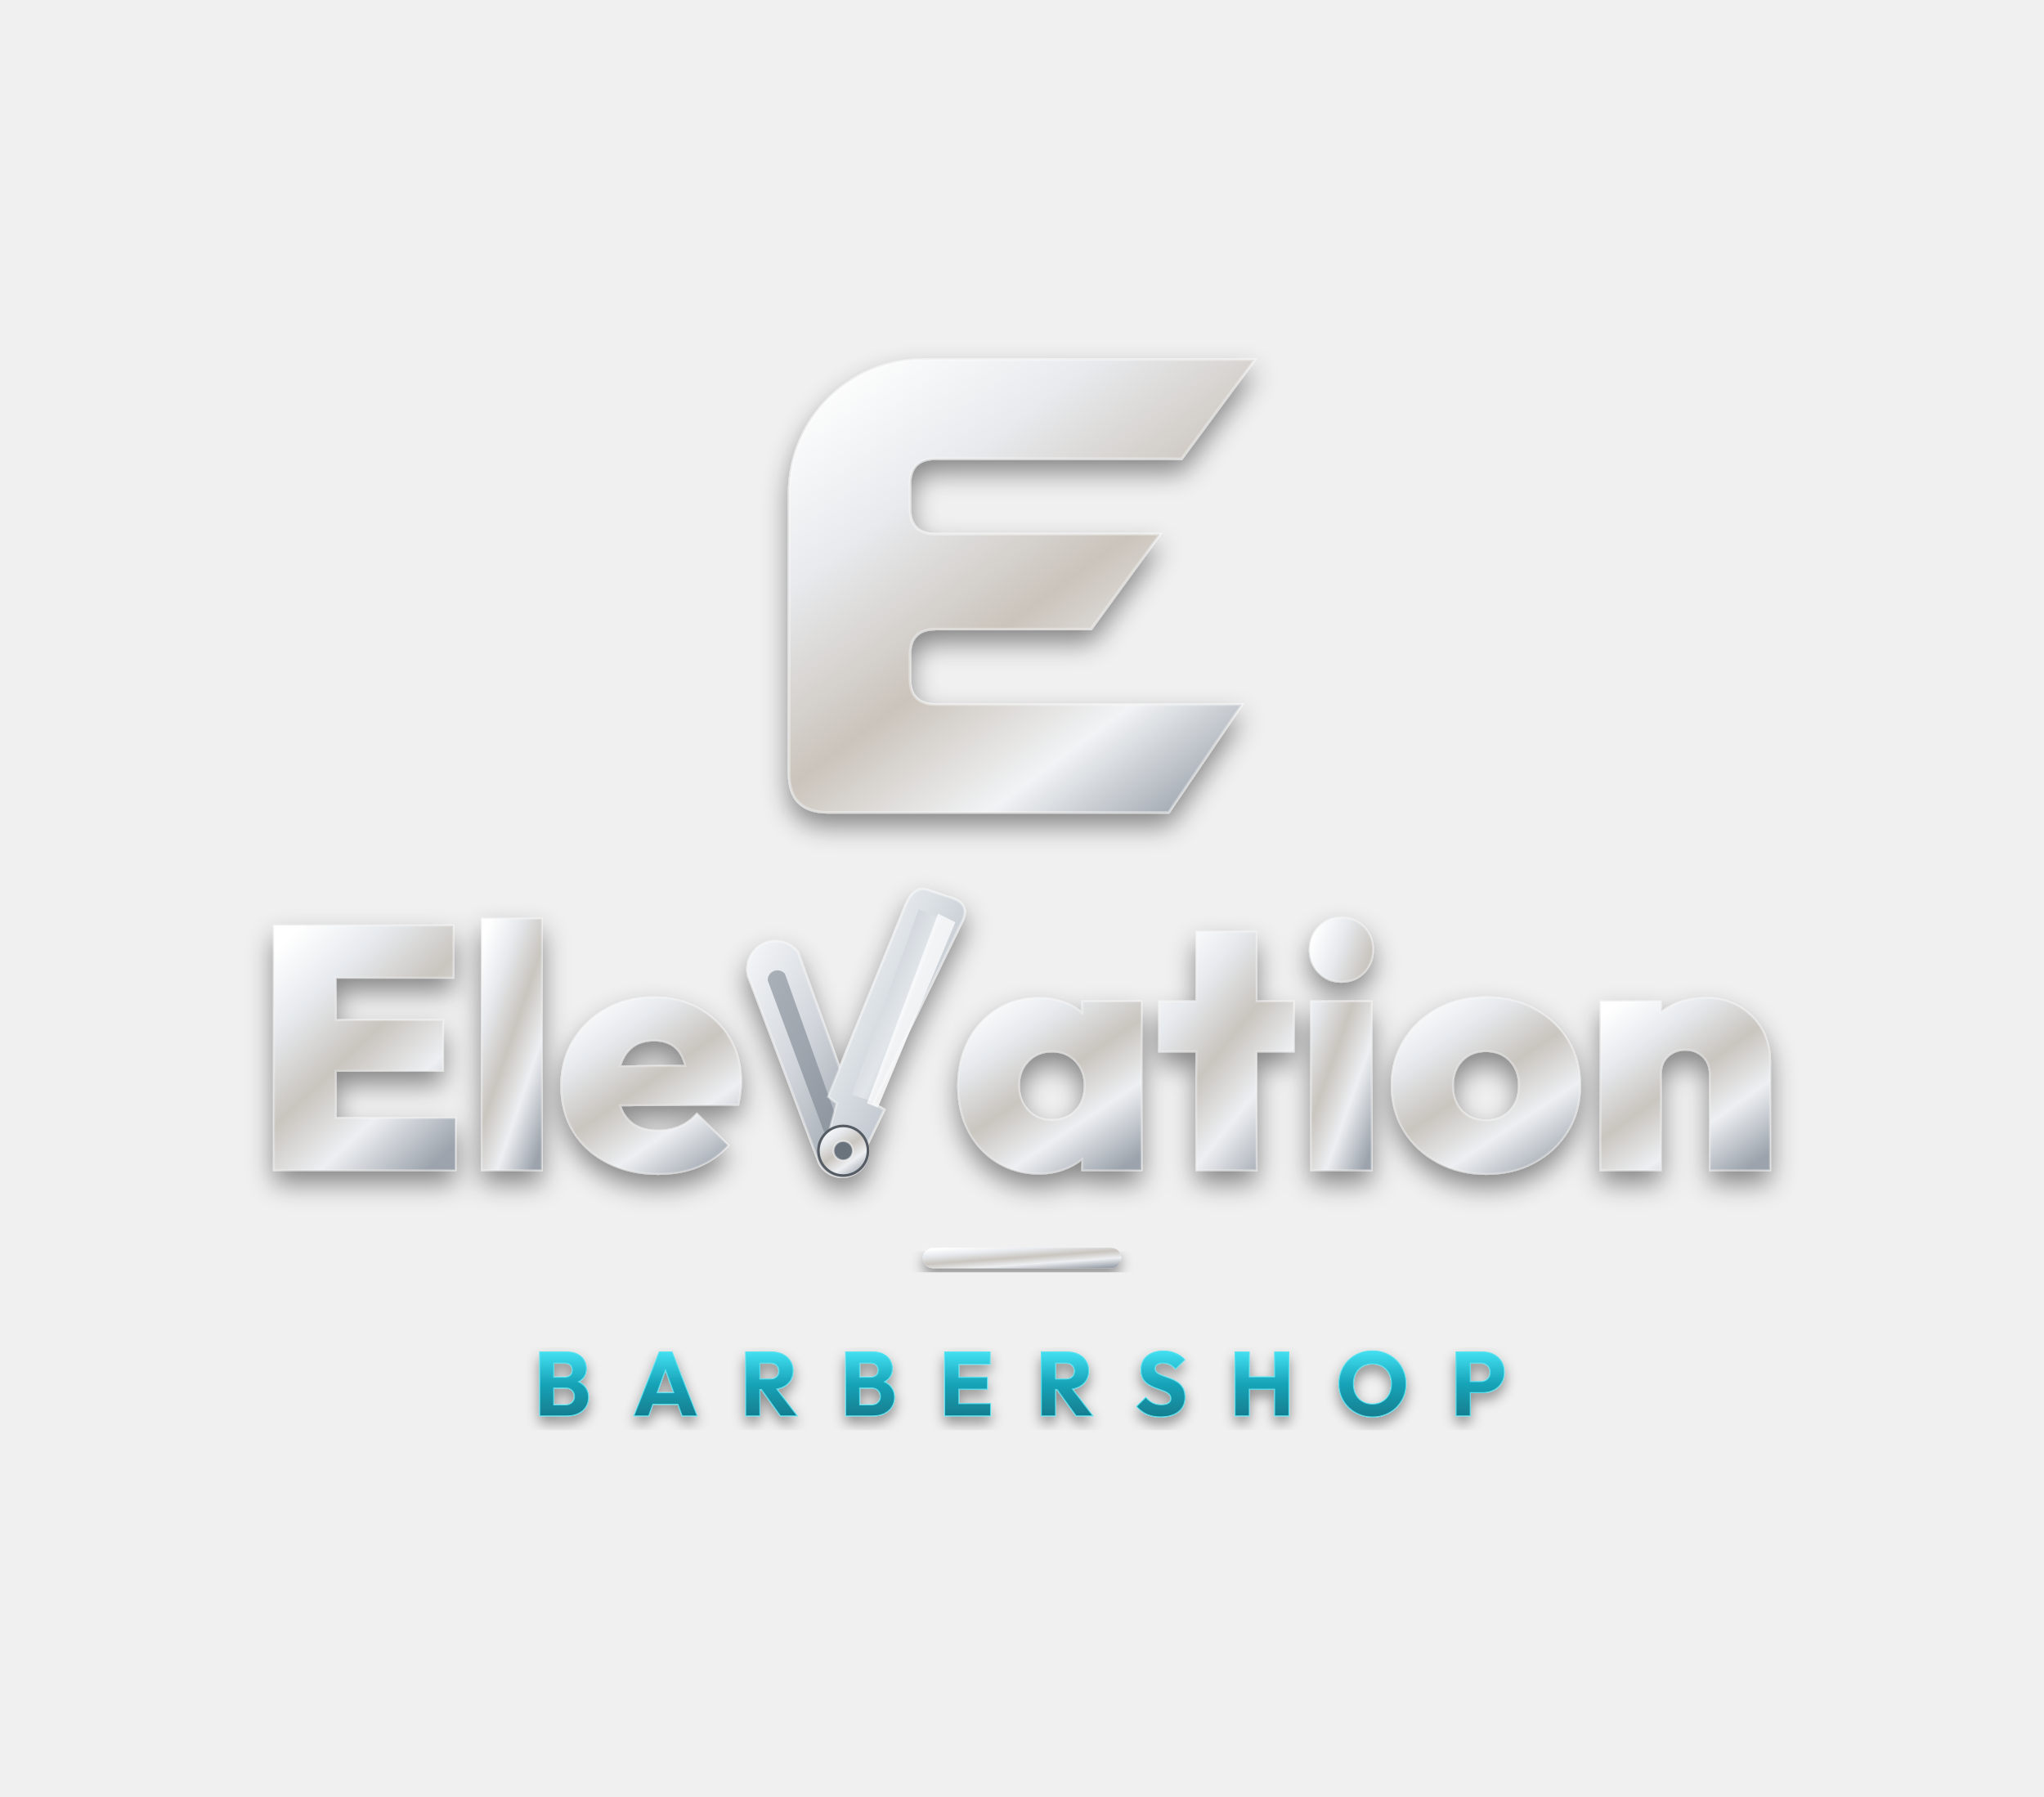
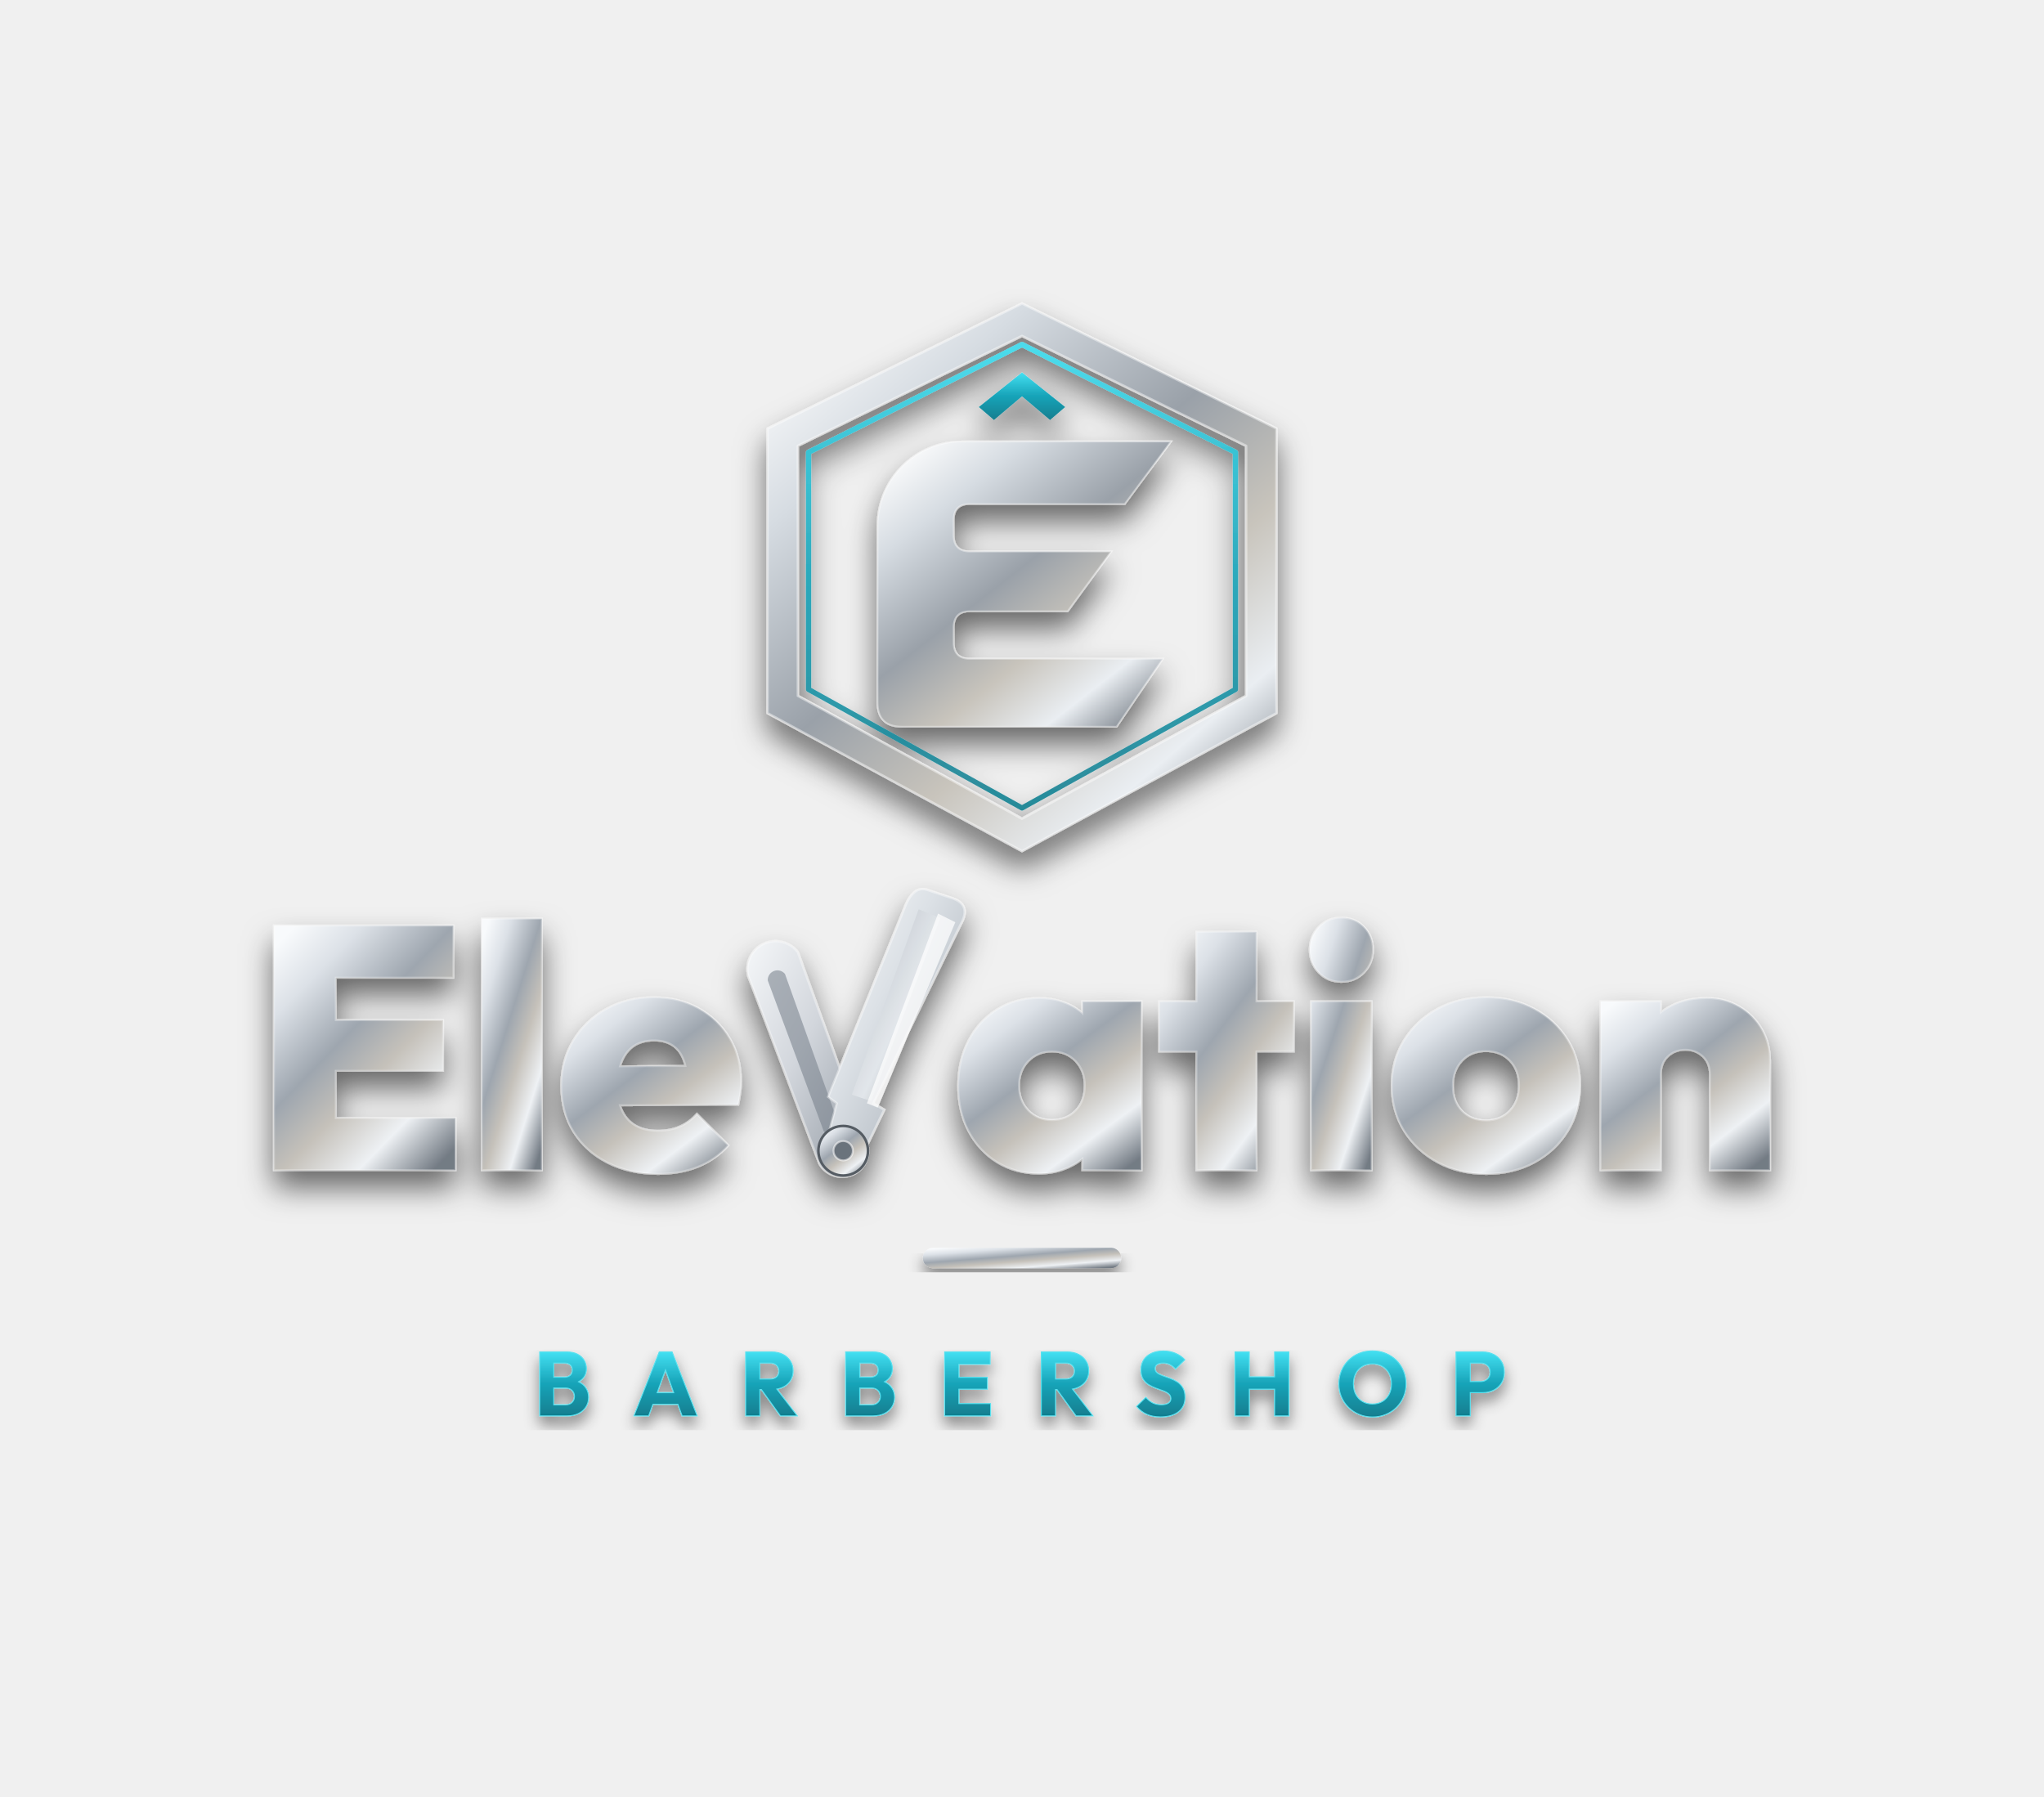
<svg xmlns="http://www.w3.org/2000/svg" viewBox="0 0 1024 900" width="1024" height="900">
  <defs>
    <radialGradient id="slateBgGrad" cx="50%" cy="28%" r="72%" fx="50%" fy="20%">
      <stop offset="0%" stop-color="#2D363E" />
      <stop offset="55%" stop-color="#1F252A" />
      <stop offset="100%" stop-color="#161B1F" />
    </radialGradient>
-     <linearGradient id="silverGrad" x1="15%" y1="0%" x2="85%" y2="100%">
+     <linearGradient id="silverGrad" x1="12%" y1="0%" x2="88%" y2="100%">
+       <stop offset="0%" stop-color="#F8FAFC" />
+       <stop offset="18%" stop-color="#DCE1E7" />
+       <stop offset="42%" stop-color="#9EA6AF" />
+       <stop offset="60%" stop-color="#C5C1BA" />
+       <stop offset="80%" stop-color="#EEF1F4" />
+       <stop offset="100%" stop-color="#737B84" />
+     </linearGradient>
+     <linearGradient id="monogramGrad" x1="10%" y1="0%" x2="90%" y2="100%">
      <stop offset="0%" stop-color="#FFFFFF" />
-       <stop offset="22%" stop-color="#E7EAEE" />
-       <stop offset="48%" stop-color="#C9C5BF" />
-       <stop offset="72%" stop-color="#EDEFF2" />
-       <stop offset="100%" stop-color="#9CA3AC" />
-     </linearGradient>
-     <linearGradient id="monogramGrad" x1="12%" y1="0%" x2="88%" y2="100%">
-       <stop offset="0%" stop-color="#FFFFFF" />
-       <stop offset="26%" stop-color="#E8EAED" />
-       <stop offset="54%" stop-color="#CBC4BC" />
-       <stop offset="78%" stop-color="#F1F3F5" />
-       <stop offset="100%" stop-color="#9BA2AB" />
+       <stop offset="20%" stop-color="#D6DCE2" />
+       <stop offset="46%" stop-color="#9AA1A9" />
+       <stop offset="66%" stop-color="#C8C4BC" />
+       <stop offset="84%" stop-color="#EAEEF2" />
+       <stop offset="100%" stop-color="#737B84" />
    </linearGradient>
    <linearGradient id="handleGrad" x1="0%" y1="0%" x2="100%" y2="100%">
      <stop offset="0%" stop-color="#F5F7F9" />
      <stop offset="45%" stop-color="#D2D6DC" />
      <stop offset="100%" stop-color="#8F97A0" />
    </linearGradient>
    <linearGradient id="bladeGrad" x1="0%" y1="0%" x2="100%" y2="100%">
      <stop offset="0%" stop-color="#FFFFFF" />
      <stop offset="40%" stop-color="#DCE1E6" />
      <stop offset="100%" stop-color="#9AA2AB" />
    </linearGradient>
    <linearGradient id="bladeHollowGrad" x1="0%" y1="0%" x2="100%" y2="100%">
      <stop offset="0%" stop-color="#A6AEB7" />
      <stop offset="55%" stop-color="#E4E8EC" />
      <stop offset="100%" stop-color="#7F8790" />
    </linearGradient>
    <linearGradient id="tealGrad" x1="0%" y1="0%" x2="0%" y2="100%">
      <stop offset="0%" stop-color="#42E0F2" />
      <stop offset="48%" stop-color="#19A5BA" />
      <stop offset="100%" stop-color="#117E8F" />
    </linearGradient>
-     <filter id="softShadow" x="-15%" y="-15%" width="130%" height="135%">
-       <feDropShadow dx="0" dy="6" stdDeviation="6" flood-color="#000000" flood-opacity="0.45" />
+     <filter id="softShadow" x="-18%" y="-18%" width="136%" height="145%">
+       <feDropShadow dx="0" dy="3" stdDeviation="1.5" flood-color="#0B0E11" flood-opacity="0.85" />
+       <feDropShadow dx="0" dy="8" stdDeviation="7" flood-color="#000000" flood-opacity="0.58" />
    </filter>
    <filter id="subtleShadow" x="-15%" y="-15%" width="130%" height="135%">
-       <feDropShadow dx="0" dy="3" stdDeviation="3" flood-color="#000000" flood-opacity="0.42" />
+       <feDropShadow dx="0" dy="2" stdDeviation="1.2" flood-color="#0B0E11" flood-opacity="0.75" />
+       <feDropShadow dx="0" dy="4" stdDeviation="3.5" flood-color="#000000" flood-opacity="0.45" />
    </filter>
  </defs>
  <g transform="translate(512.00, 502.00) scale(1.08)">
    <g transform="translate(-108.00, -298) scale(1.0)" filter="url(#softShadow)">
-       <path fill="url(#monogramGrad)" stroke="#FFFFFF" stroke-opacity="0.35" stroke-width="1.2" d="M 62,0          L 216,0          L 182,46          L 68,46          Q 56,46 56,58          L 56,69          Q 56,81 68,81          L 172,81          L 140,125          L 68,125          Q 56,125 56,137          L 56,148          Q 56,160 68,160          L 210,160          L 176,210          L 18,210          Q 0,210 0,192          L 0,62          A 62,62 0 0 1 62,0 Z" />
+       <path fill="url(#monogramGrad)" fill-rule="evenodd" stroke="rgba(255,255,255,0.42)" stroke-width="1.1" stroke-linejoin="round" d="M 108,-26 L 226,32 L 226,164 L 108,228 L -10,164 L -10,32 Z            M 108,-11 L 212,40 L 212,156 L 108,213 L 4,156 L 4,40 Z" />
+       <path fill="none" stroke="url(#tealGrad)" stroke-width="2.4" stroke-opacity="0.88" stroke-linejoin="round" d="M 108,-7 L 207,43 L 207,153 L 108,208 L 9,153 L 9,43 Z" />
+       <path fill="url(#tealGrad)" d="M 88,22 L 108,6 L 128,22 L 121,28 L 108,17 L 95,28 Z" />
+       <g transform="translate(41, 38) scale(0.63)">
+         <path fill="url(#monogramGrad)" stroke="rgba(255,255,255,0.38)" stroke-width="1.3" d="M 62,0 L 216,0 L 182,46 L 68,46 Q 56,46 56,58 L 56,69 Q 56,81 68,81 L 172,81 L 140,125 L 68,125 Q 56,125 56,137 L 56,148 Q 56,160 68,160 L 210,160 L 176,210 L 18,210 Q 0,210 0,192 L 0,62 A 62,62 0 0 1 62,0 Z" />
+       </g>
    </g>
    <g transform="translate(-357.06, 78)">
      <g id="elevation-wordmark" filter="url(#softShadow)">
        <g transform="translate(0.00,0)">
          <path transform="translate(0.00,0)" fill-rule="nonzero" fill="url(#silverGrad)" stroke="rgba(255,255,255,0.28)" stroke-width="0.90" d="M10.08,0L10.08,-113.44 93.28,-113.44 93.28,-89.28 38.72,-89.28 38.72,-69.6 88.48,-69.6 88.48,-46.08 38.72,-46.08 38.72,-24.16 94.24,-24.16 94.24,0z" />
          <path transform="translate(98.32,0)" fill-rule="nonzero" fill="url(#silverGrad)" stroke="rgba(255,255,255,0.28)" stroke-width="0.90" d="M8.16,0L8.16,-116.64 36,-116.64 36,0z" />
          <path transform="translate(140.48,0)" fill-rule="nonzero" fill="url(#silverGrad)" stroke="rgba(255,255,255,0.28)" stroke-width="0.90" d="M47.68,1.76C38.933,1.76 31.173,0.027 24.4,-3.44 17.627,-6.907 12.347,-11.707 8.56,-17.84 4.773,-23.973 2.88,-31.093 2.88,-39.2 2.88,-46.987 4.747,-53.973 8.48,-60.16 12.213,-66.347 17.307,-71.227 23.76,-74.8 30.213,-78.373 37.493,-80.16 45.6,-80.16 53.493,-80.16 60.48,-78.453 66.56,-75.04 72.64,-71.627 77.44,-66.987 80.96,-61.12 84.48,-55.253 86.24,-48.533 86.24,-40.96 86.24,-39.36 86.133,-37.733 85.92,-36.08 85.707,-34.427 85.387,-32.533 84.96,-30.4L30.08,-30.08C32.64,-22.187 38.507,-18.24 47.68,-18.24 55.147,-18.24 61.173,-20.853 65.76,-26.08L80.32,-11.52C72.427,-2.667,61.547,1.76,47.68,1.76z M45.92,-60.16C37.813,-60.16,32.533,-56.16,30.08,-48.16L60.48,-48.32C58.667,-56.213,53.813,-60.16,45.92,-60.16z" />
        </g>
        <g transform="translate(223.12,0)">
          <path fill="url(#handleGrad)" stroke="#FFFFFF" stroke-opacity="0.35" stroke-width="1.1" d="M 7,-90          A 13,13 0 0 1 30,-101          L 61,-15          A 12,12 0 0 1 40,-3          L 7,-90 Z" />
          <path fill="#757E88" fill-opacity="0.55" d="M 16,-88 A 4.5,4.5 0 0 1 24,-91 L 49,-21 A 4,4 0 0 1 42,-18 L 16,-88 Z" />
          <path fill="url(#bladeGrad)" stroke="#FFFFFF" stroke-opacity="0.4" stroke-width="1.1" d="M 41,-5          L 57,-1          L 70,-28          L 65,-31          L 106,-115          Q 110,-123 102,-126          L 90,-130          Q 84,-132 80,-123          L 44,-34          L 48,-31          L 41,-5 Z" />
          <path fill="url(#bladeHollowGrad)" fill-opacity="0.88" d="M 55,-35 L 86,-121 L 96,-117 L 64,-32 Z" />
          <path fill="#FFFFFF" fill-opacity="0.72" d="M 62,-31 L 95,-119 L 103,-115 L 67,-29 Z" />
          <circle cx="51" cy="-9" r="11.5" fill="url(#silverGrad)" stroke="#555C64" stroke-width="1.2" />
          <circle cx="51" cy="-9" r="4.5" fill="#6B737C" stroke="#FFFFFF" stroke-opacity="0.55" stroke-width="0.9" />
        </g>
        <g transform="translate(324.12,0)">
          <path transform="translate(0.00,0)" fill-rule="nonzero" fill="url(#silverGrad)" stroke="rgba(255,255,255,0.28)" stroke-width="0.90" d="M40.8,1.6C33.547,1.6 27.093,-0.16 21.44,-3.68 15.787,-7.2 11.36,-12.027 8.16,-18.16 4.96,-24.293 3.36,-31.253 3.36,-39.04 3.36,-46.933 4.96,-53.947 8.16,-60.08 11.36,-66.213 15.787,-71.04 21.44,-74.56 27.093,-78.08 33.547,-79.84 40.8,-79.84 44.747,-79.84 48.453,-79.227 51.92,-78 55.387,-76.773 58.4,-75.04 60.96,-72.8L60.96,-78.24 88.32,-78.24 88.32,0 60.96,0 60.96,-5.28C58.4,-3.147 55.387,-1.467 51.92,-0.24 48.453,0.987 44.747,1.6 40.8,1.6z M46.72,-23.2C51.307,-23.2 55.013,-24.667 57.84,-27.6 60.667,-30.533 62.08,-34.4 62.08,-39.2 62.08,-43.787 60.667,-47.573 57.84,-50.56 55.013,-53.547 51.36,-55.04 46.88,-55.04 42.4,-55.04 38.72,-53.547 35.84,-50.56 32.96,-47.573 31.52,-43.787 31.52,-39.2 31.52,-34.507 32.96,-30.667 35.84,-27.68 38.72,-24.693 42.347,-23.2 46.72,-23.2z" />
          <path transform="translate(94.98,0)" fill-rule="nonzero" fill="url(#silverGrad)" stroke="rgba(255,255,255,0.28)" stroke-width="0.90" d="M18.88,0L18.88,-55.04 1.6,-55.04 1.6,-78.24 18.88,-78.24 18.88,-110.56 46.72,-110.56 46.72,-78.24 64,-78.24 64,-55.04 46.72,-55.04 46.72,0z" />
          <path transform="translate(159.08,0)" fill-rule="nonzero" fill="url(#silverGrad)" stroke="rgba(255,255,255,0.28)" stroke-width="0.90" d="M21.92,-87.36C17.76,-87.36 14.293,-88.8 11.52,-91.68 8.747,-94.56 7.36,-98.08 7.36,-102.24 7.36,-106.4 8.747,-109.92 11.52,-112.8 14.293,-115.68 17.76,-117.12 21.92,-117.12 26.187,-117.12 29.707,-115.68 32.48,-112.8 35.253,-109.92 36.64,-106.4 36.64,-102.24 36.64,-98.08 35.253,-94.56 32.48,-91.68 29.707,-88.8 26.187,-87.36 21.92,-87.36z M8,0L8,-78.24 36,-78.24 36,0z" />
          <path transform="translate(201.58,0)" fill-rule="nonzero" fill="url(#silverGrad)" stroke="rgba(255,255,255,0.28)" stroke-width="0.90" d="M46.72,1.76C38.293,1.76 30.8,-0.027 24.24,-3.6 17.68,-7.173 12.48,-12.053 8.64,-18.24 4.8,-24.427 2.88,-31.467 2.88,-39.36 2.88,-47.04 4.773,-53.973 8.56,-60.16 12.347,-66.347 17.52,-71.227 24.08,-74.8 30.64,-78.373 38.133,-80.16 46.56,-80.16 54.88,-80.16 62.347,-78.373 68.96,-74.8 75.573,-71.227 80.773,-66.373 84.56,-60.24 88.347,-54.107 90.24,-47.147 90.24,-39.36 90.24,-31.467 88.347,-24.427 84.56,-18.24 80.773,-12.053 75.6,-7.173 69.04,-3.6 62.48,-0.027 55.04,1.76 46.72,1.76z M46.56,-23.04C51.147,-23.04 54.853,-24.533 57.68,-27.52 60.507,-30.507 61.92,-34.4 61.92,-39.2 61.92,-44 60.507,-47.867 57.68,-50.8 54.853,-53.733 51.147,-55.2 46.56,-55.2 41.973,-55.2 38.267,-53.707 35.44,-50.72 32.613,-47.733 31.2,-43.84 31.2,-39.04 31.2,-34.24 32.613,-30.373 35.44,-27.44 38.267,-24.507 41.973,-23.04 46.56,-23.04z" />
          <path transform="translate(293.20,0)" fill-rule="nonzero" fill="url(#silverGrad)" stroke="rgba(255,255,255,0.28)" stroke-width="0.90" d="M8.16,0L8.16,-78.24 36,-78.24 36,-73.12C41.76,-77.6 48.853,-79.84 57.28,-79.84 62.827,-79.84 67.84,-78.533 72.32,-75.92 76.8,-73.307 80.32,-69.787 82.88,-65.36 85.44,-60.933 86.72,-56 86.72,-50.56L86.72,0 58.88,0 58.88,-44.16C58.88,-47.787 57.787,-50.64 55.6,-52.72 53.413,-54.8 50.72,-55.84 47.52,-55.84 44.213,-55.84 41.467,-54.8 39.28,-52.72 37.093,-50.64 36,-47.787 36,-44.16L36,0z" />
        </g>
      </g>
    </g>
    <rect x="-46" y="114" width="92" height="9.5" rx="4.75" fill="url(#silverGrad)" filter="url(#subtleShadow)" />
    <g transform="translate(-226.58, 192)">
      <g id="barbershop-subtitle" filter="url(#subtleShadow)">
        <path transform="translate(0.00,0)" fill-rule="nonzero" fill="url(#tealGrad)" stroke="#58E0EE" stroke-width="0.45" d="M2.856,0L2.856,-29.652 15.582,-29.652C17.486,-29.652 19.103,-29.302 20.433,-28.602 21.763,-27.902 22.778,-26.964 23.478,-25.788 24.178,-24.612 24.528,-23.31 24.528,-21.882 24.528,-19.194 23.31,-17.178 20.874,-15.834 22.386,-15.106 23.541,-14.119 24.339,-12.873 25.137,-11.627 25.536,-10.206 25.536,-8.61 25.536,-6.986 25.137,-5.523 24.339,-4.221 23.541,-2.919 22.393,-1.89 20.895,-1.134 19.397,-0.378 17.598,0 15.498,0z M14.322,-24.528L9.366,-24.528 9.366,-17.934 14.322,-17.934C15.386,-17.934 16.261,-18.207 16.947,-18.753 17.633,-19.299 17.976,-20.132 17.976,-21.252 17.976,-22.344 17.64,-23.163 16.968,-23.709 16.296,-24.255 15.414,-24.528 14.322,-24.528z M14.868,-12.936L9.366,-12.936 9.366,-5.124 14.868,-5.124C16.128,-5.124 17.129,-5.495 17.871,-6.237 18.613,-6.979 18.984,-7.91 18.984,-9.03 18.984,-10.15 18.613,-11.081 17.871,-11.823 17.129,-12.565 16.128,-12.936 14.868,-12.936z" />
        <path transform="translate(45.92,0)" fill-rule="nonzero" fill="url(#tealGrad)" stroke="#58E0EE" stroke-width="0.45" d="M0.63,0L12.39,-29.652 18.354,-29.652 29.988,0 23.016,0 21.042,-5.376 9.45,-5.376 7.476,0z M11.424,-10.752L19.11,-10.752 15.288,-21.336z" />
        <path transform="translate(95.54,0)" fill-rule="nonzero" fill="url(#tealGrad)" stroke="#58E0EE" stroke-width="0.45" d="M2.856,0L2.856,-29.652 14.952,-29.652C16.912,-29.652 18.634,-29.281 20.118,-28.539 21.602,-27.797 22.764,-26.768 23.604,-25.452 24.444,-24.136 24.864,-22.624 24.864,-20.916 24.864,-18.676 24.178,-16.807 22.806,-15.309 21.434,-13.811 19.6,-12.852 17.304,-12.432L26.796,0 18.984,0 10.164,-12.222 9.45,-12.222 9.45,0z M14.196,-24.528L9.45,-24.528 9.45,-17.094 14.154,-17.094C15.47,-17.094 16.485,-17.43 17.199,-18.102 17.913,-18.774 18.27,-19.684 18.27,-20.832 18.27,-21.896 17.913,-22.778 17.199,-23.478 16.485,-24.178 15.484,-24.528 14.196,-24.528z" />
        <path transform="translate(141.92,0)" fill-rule="nonzero" fill="url(#tealGrad)" stroke="#58E0EE" stroke-width="0.45" d="M2.856,0L2.856,-29.652 15.582,-29.652C17.486,-29.652 19.103,-29.302 20.433,-28.602 21.763,-27.902 22.778,-26.964 23.478,-25.788 24.178,-24.612 24.528,-23.31 24.528,-21.882 24.528,-19.194 23.31,-17.178 20.874,-15.834 22.386,-15.106 23.541,-14.119 24.339,-12.873 25.137,-11.627 25.536,-10.206 25.536,-8.61 25.536,-6.986 25.137,-5.523 24.339,-4.221 23.541,-2.919 22.393,-1.89 20.895,-1.134 19.397,-0.378 17.598,0 15.498,0z M14.322,-24.528L9.366,-24.528 9.366,-17.934 14.322,-17.934C15.386,-17.934 16.261,-18.207 16.947,-18.753 17.633,-19.299 17.976,-20.132 17.976,-21.252 17.976,-22.344 17.64,-23.163 16.968,-23.709 16.296,-24.255 15.414,-24.528 14.322,-24.528z M14.868,-12.936L9.366,-12.936 9.366,-5.124 14.868,-5.124C16.128,-5.124 17.129,-5.495 17.871,-6.237 18.613,-6.979 18.984,-7.91 18.984,-9.03 18.984,-10.15 18.613,-11.081 17.871,-11.823 17.129,-12.565 16.128,-12.936 14.868,-12.936z" />
        <path transform="translate(187.85,0)" fill-rule="nonzero" fill="url(#tealGrad)" stroke="#58E0EE" stroke-width="0.45" d="M2.856,0L2.856,-29.652 23.94,-29.652 23.94,-23.982 9.45,-23.982 9.45,-17.892 22.68,-17.892 22.68,-12.39 9.45,-12.39 9.45,-5.712 24.15,-5.712 24.15,0z" />
        <path transform="translate(232.68,0)" fill-rule="nonzero" fill="url(#tealGrad)" stroke="#58E0EE" stroke-width="0.45" d="M2.856,0L2.856,-29.652 14.952,-29.652C16.912,-29.652 18.634,-29.281 20.118,-28.539 21.602,-27.797 22.764,-26.768 23.604,-25.452 24.444,-24.136 24.864,-22.624 24.864,-20.916 24.864,-18.676 24.178,-16.807 22.806,-15.309 21.434,-13.811 19.6,-12.852 17.304,-12.432L26.796,0 18.984,0 10.164,-12.222 9.45,-12.222 9.45,0z M14.196,-24.528L9.45,-24.528 9.45,-17.094 14.154,-17.094C15.47,-17.094 16.485,-17.43 17.199,-18.102 17.913,-18.774 18.27,-19.684 18.27,-20.832 18.27,-21.896 17.913,-22.778 17.199,-23.478 16.485,-24.178 15.484,-24.528 14.196,-24.528z" />
        <path transform="translate(279.06,0)" fill-rule="nonzero" fill="url(#tealGrad)" stroke="#58E0EE" stroke-width="0.45" d="M11.76,0.462C9.324,0.462 7.224,0.07 5.46,-0.714 3.696,-1.498 2.1,-2.716 0.672,-4.368L4.956,-8.61C5.908,-7.49 6.958,-6.636 8.106,-6.048 9.254,-5.46 10.612,-5.166 12.18,-5.166 13.58,-5.166 14.665,-5.418 15.435,-5.922 16.205,-6.426 16.59,-7.126 16.59,-8.022 16.59,-8.946 16.254,-9.688 15.582,-10.248 14.91,-10.808 14.049,-11.277 12.999,-11.655 11.949,-12.033 10.829,-12.439 9.639,-12.873 8.449,-13.307 7.322,-13.853 6.258,-14.511 5.194,-15.169 4.333,-16.044 3.675,-17.136 3.017,-18.228 2.688,-19.642 2.688,-21.378 2.688,-23.198 3.129,-24.759 4.011,-26.061 4.893,-27.363 6.118,-28.364 7.686,-29.064 9.254,-29.764 11.06,-30.114 13.104,-30.114 15.176,-30.114 17.073,-29.743 18.795,-29.001 20.517,-28.259 21.938,-27.272 23.058,-26.04L18.774,-21.798C17.878,-22.722 16.975,-23.408 16.065,-23.856 15.155,-24.304 14.126,-24.528 12.978,-24.528 11.802,-24.528 10.885,-24.311 10.227,-23.877 9.569,-23.443 9.24,-22.82 9.24,-22.008 9.24,-21.14 9.569,-20.454 10.227,-19.95 10.885,-19.446 11.746,-19.005 12.81,-18.627 13.874,-18.249 15.001,-17.843 16.191,-17.409 17.381,-16.975 18.501,-16.415 19.551,-15.729 20.601,-15.043 21.462,-14.133 22.134,-12.999 22.806,-11.865 23.142,-10.402 23.142,-8.61 23.142,-5.754 22.134,-3.528 20.118,-1.932 18.102,-0.336 15.316,0.462 11.76,0.462z" />
        <path transform="translate(322.55,0)" fill-rule="nonzero" fill="url(#tealGrad)" stroke="#58E0EE" stroke-width="0.45" d="M2.856,0L2.856,-29.652 9.45,-29.652 9.45,-18.102 21.21,-18.102 21.21,-29.652 27.846,-29.652 27.846,0 21.21,0 21.21,-12.39 9.45,-12.39 9.45,0z" />
        <path transform="translate(372.21,0)" fill-rule="nonzero" fill="url(#tealGrad)" stroke="#58E0EE" stroke-width="0.45" d="M17.01,0.504C14.77,0.504 12.705,0.112 10.815,-0.672 8.925,-1.456 7.266,-2.548 5.838,-3.948 4.41,-5.348 3.304,-6.979 2.52,-8.841 1.736,-10.703 1.344,-12.712 1.344,-14.868 1.344,-17.024 1.736,-19.033 2.52,-20.895 3.304,-22.757 4.396,-24.381 5.796,-25.767 7.196,-27.153 8.841,-28.231 10.731,-29.001 12.621,-29.771 14.686,-30.156 16.926,-30.156 19.138,-30.156 21.189,-29.771 23.079,-29.001 24.969,-28.231 26.621,-27.153 28.035,-25.767 29.449,-24.381 30.548,-22.757 31.332,-20.895 32.116,-19.033 32.508,-17.01 32.508,-14.826 32.508,-12.67 32.116,-10.661 31.332,-8.799 30.548,-6.937 29.456,-5.313 28.056,-3.927 26.656,-2.541 25.011,-1.456 23.121,-0.672 21.231,0.112 19.194,0.504 17.01,0.504z M16.926,-5.502C18.69,-5.502 20.23,-5.894 21.546,-6.678 22.862,-7.462 23.891,-8.554 24.633,-9.954 25.375,-11.354 25.746,-12.992 25.746,-14.868 25.746,-16.716 25.375,-18.34 24.633,-19.74 23.891,-21.14 22.855,-22.225 21.525,-22.995 20.195,-23.765 18.662,-24.15 16.926,-24.15 15.162,-24.15 13.615,-23.765 12.285,-22.995 10.955,-22.225 9.926,-21.14 9.198,-19.74 8.47,-18.34 8.106,-16.716 8.106,-14.868 8.106,-12.992 8.47,-11.354 9.198,-9.954 9.926,-8.554 10.955,-7.462 12.285,-6.678 13.615,-5.894 15.162,-5.502 16.926,-5.502z" />
        <path transform="translate(425.06,0)" fill-rule="nonzero" fill="url(#tealGrad)" stroke="#58E0EE" stroke-width="0.45" d="M2.856,0L2.856,-29.652 15.246,-29.652C17.122,-29.652 18.816,-29.267 20.328,-28.497 21.84,-27.727 23.037,-26.642 23.919,-25.242 24.801,-23.842 25.242,-22.176 25.242,-20.244 25.242,-18.284 24.801,-16.604 23.919,-15.204 23.037,-13.804 21.84,-12.719 20.328,-11.949 18.816,-11.179 17.122,-10.794 15.246,-10.794L9.45,-10.794 9.45,0z M14.28,-24.528L9.45,-24.528 9.45,-15.918 14.28,-15.918C15.512,-15.918 16.555,-16.296 17.409,-17.052 18.263,-17.808 18.69,-18.872 18.69,-20.244 18.69,-21.588 18.263,-22.638 17.409,-23.394 16.555,-24.15 15.512,-24.528 14.28,-24.528z" />
      </g>
    </g>
  </g>
</svg>
